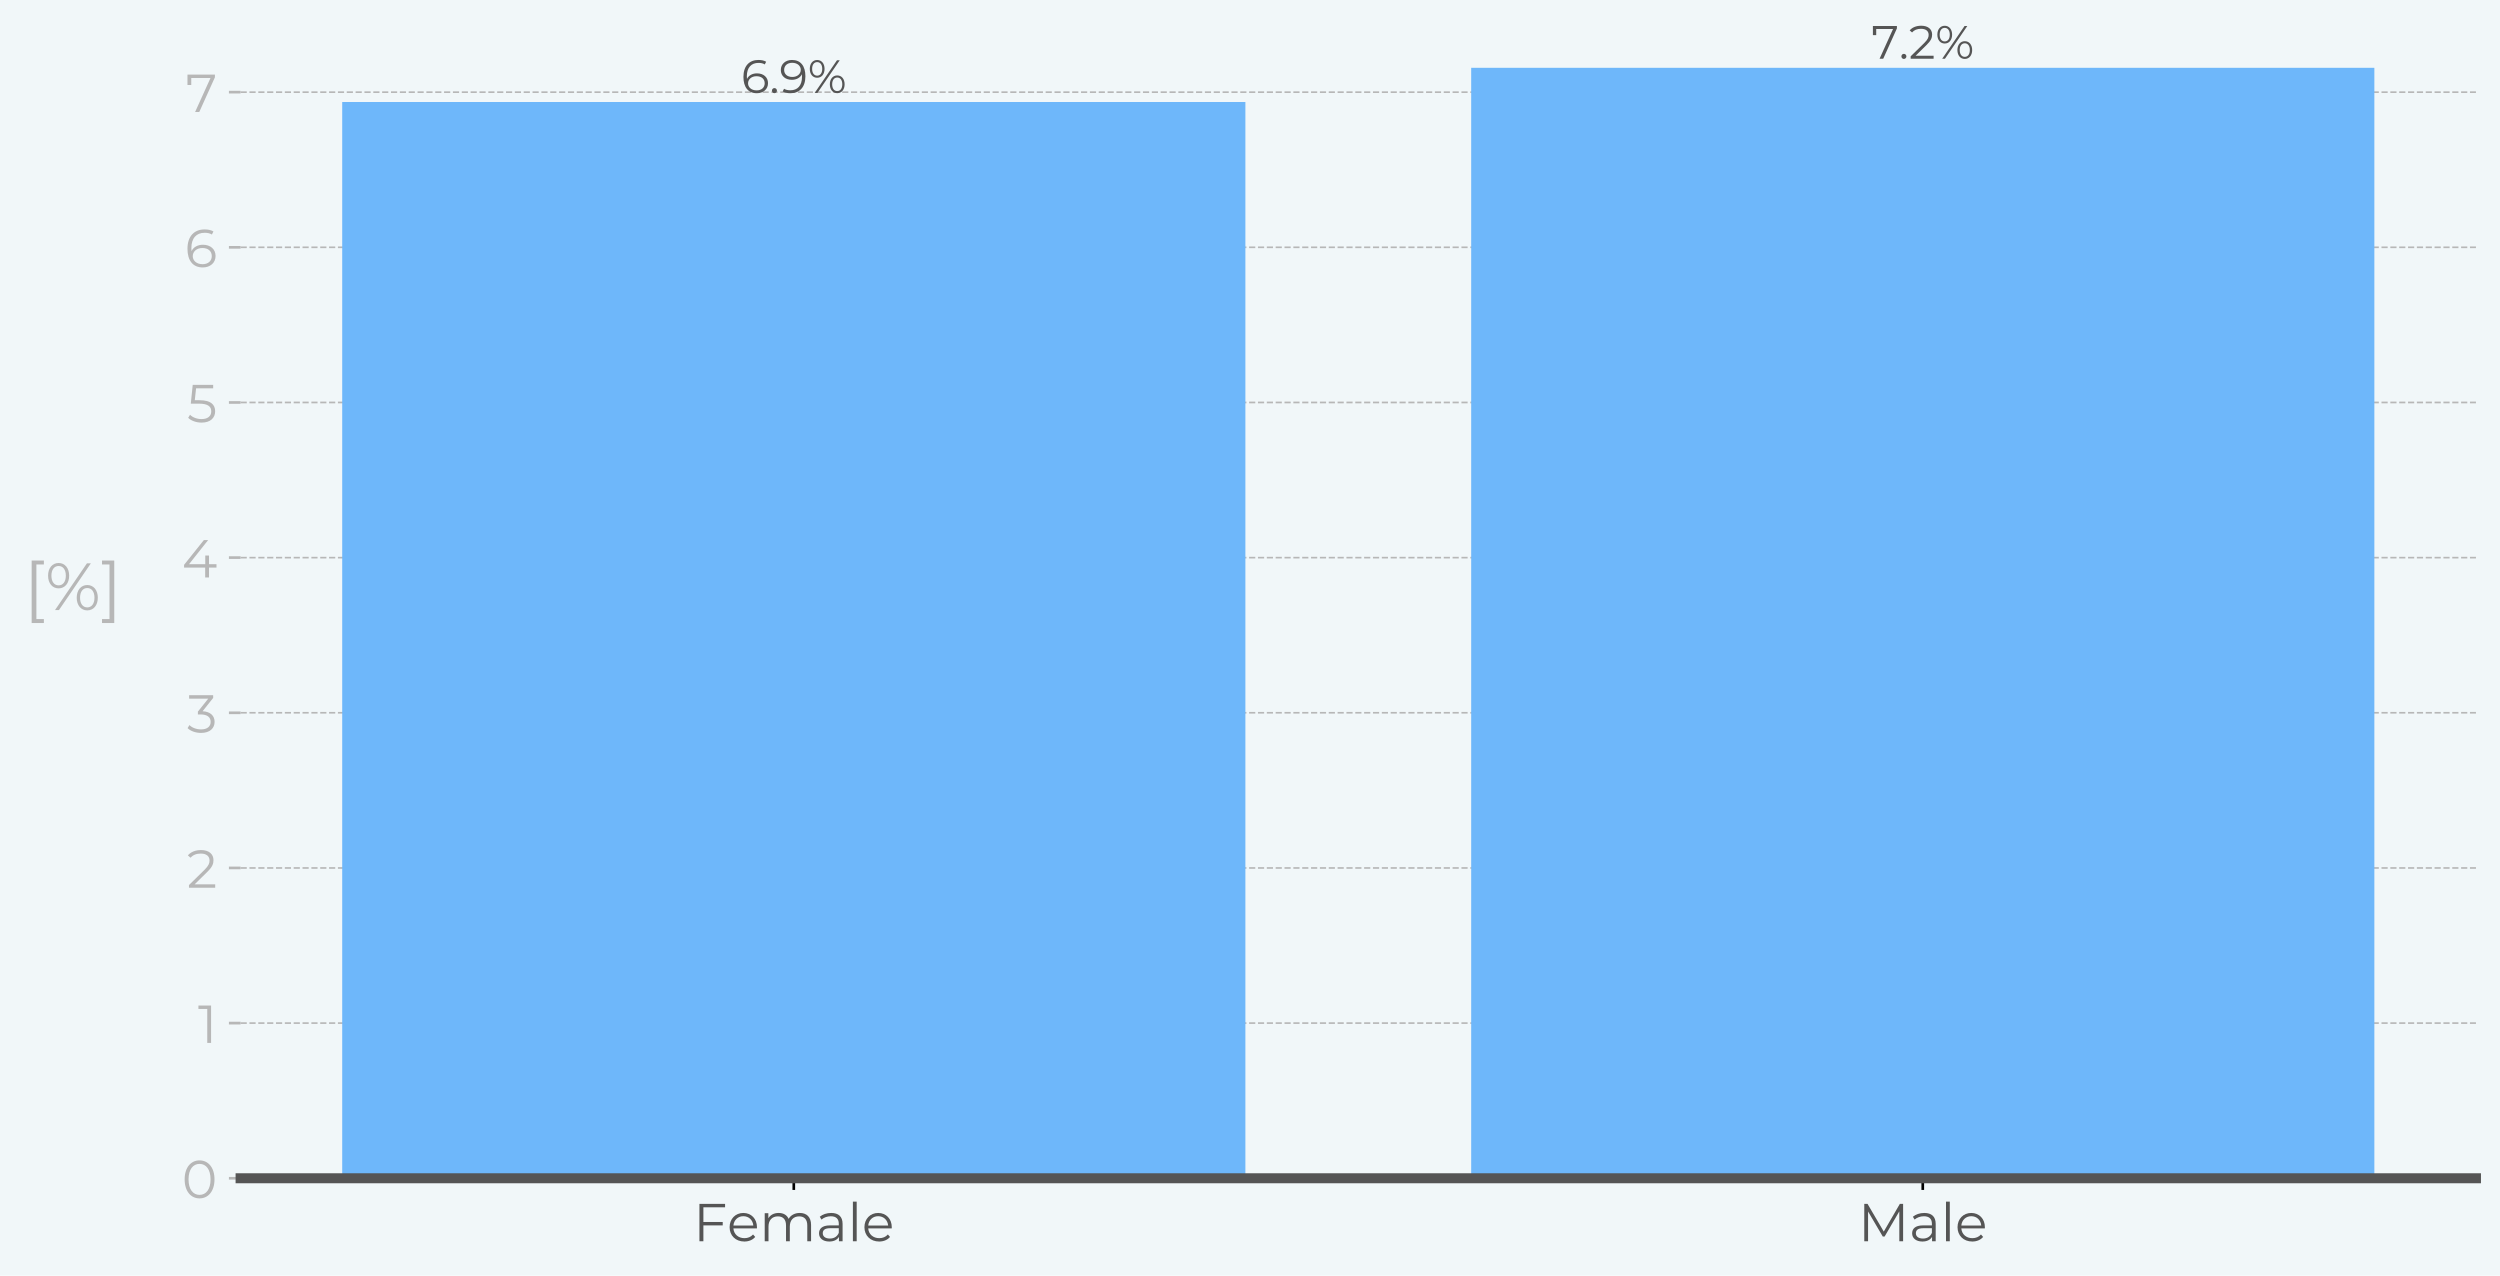
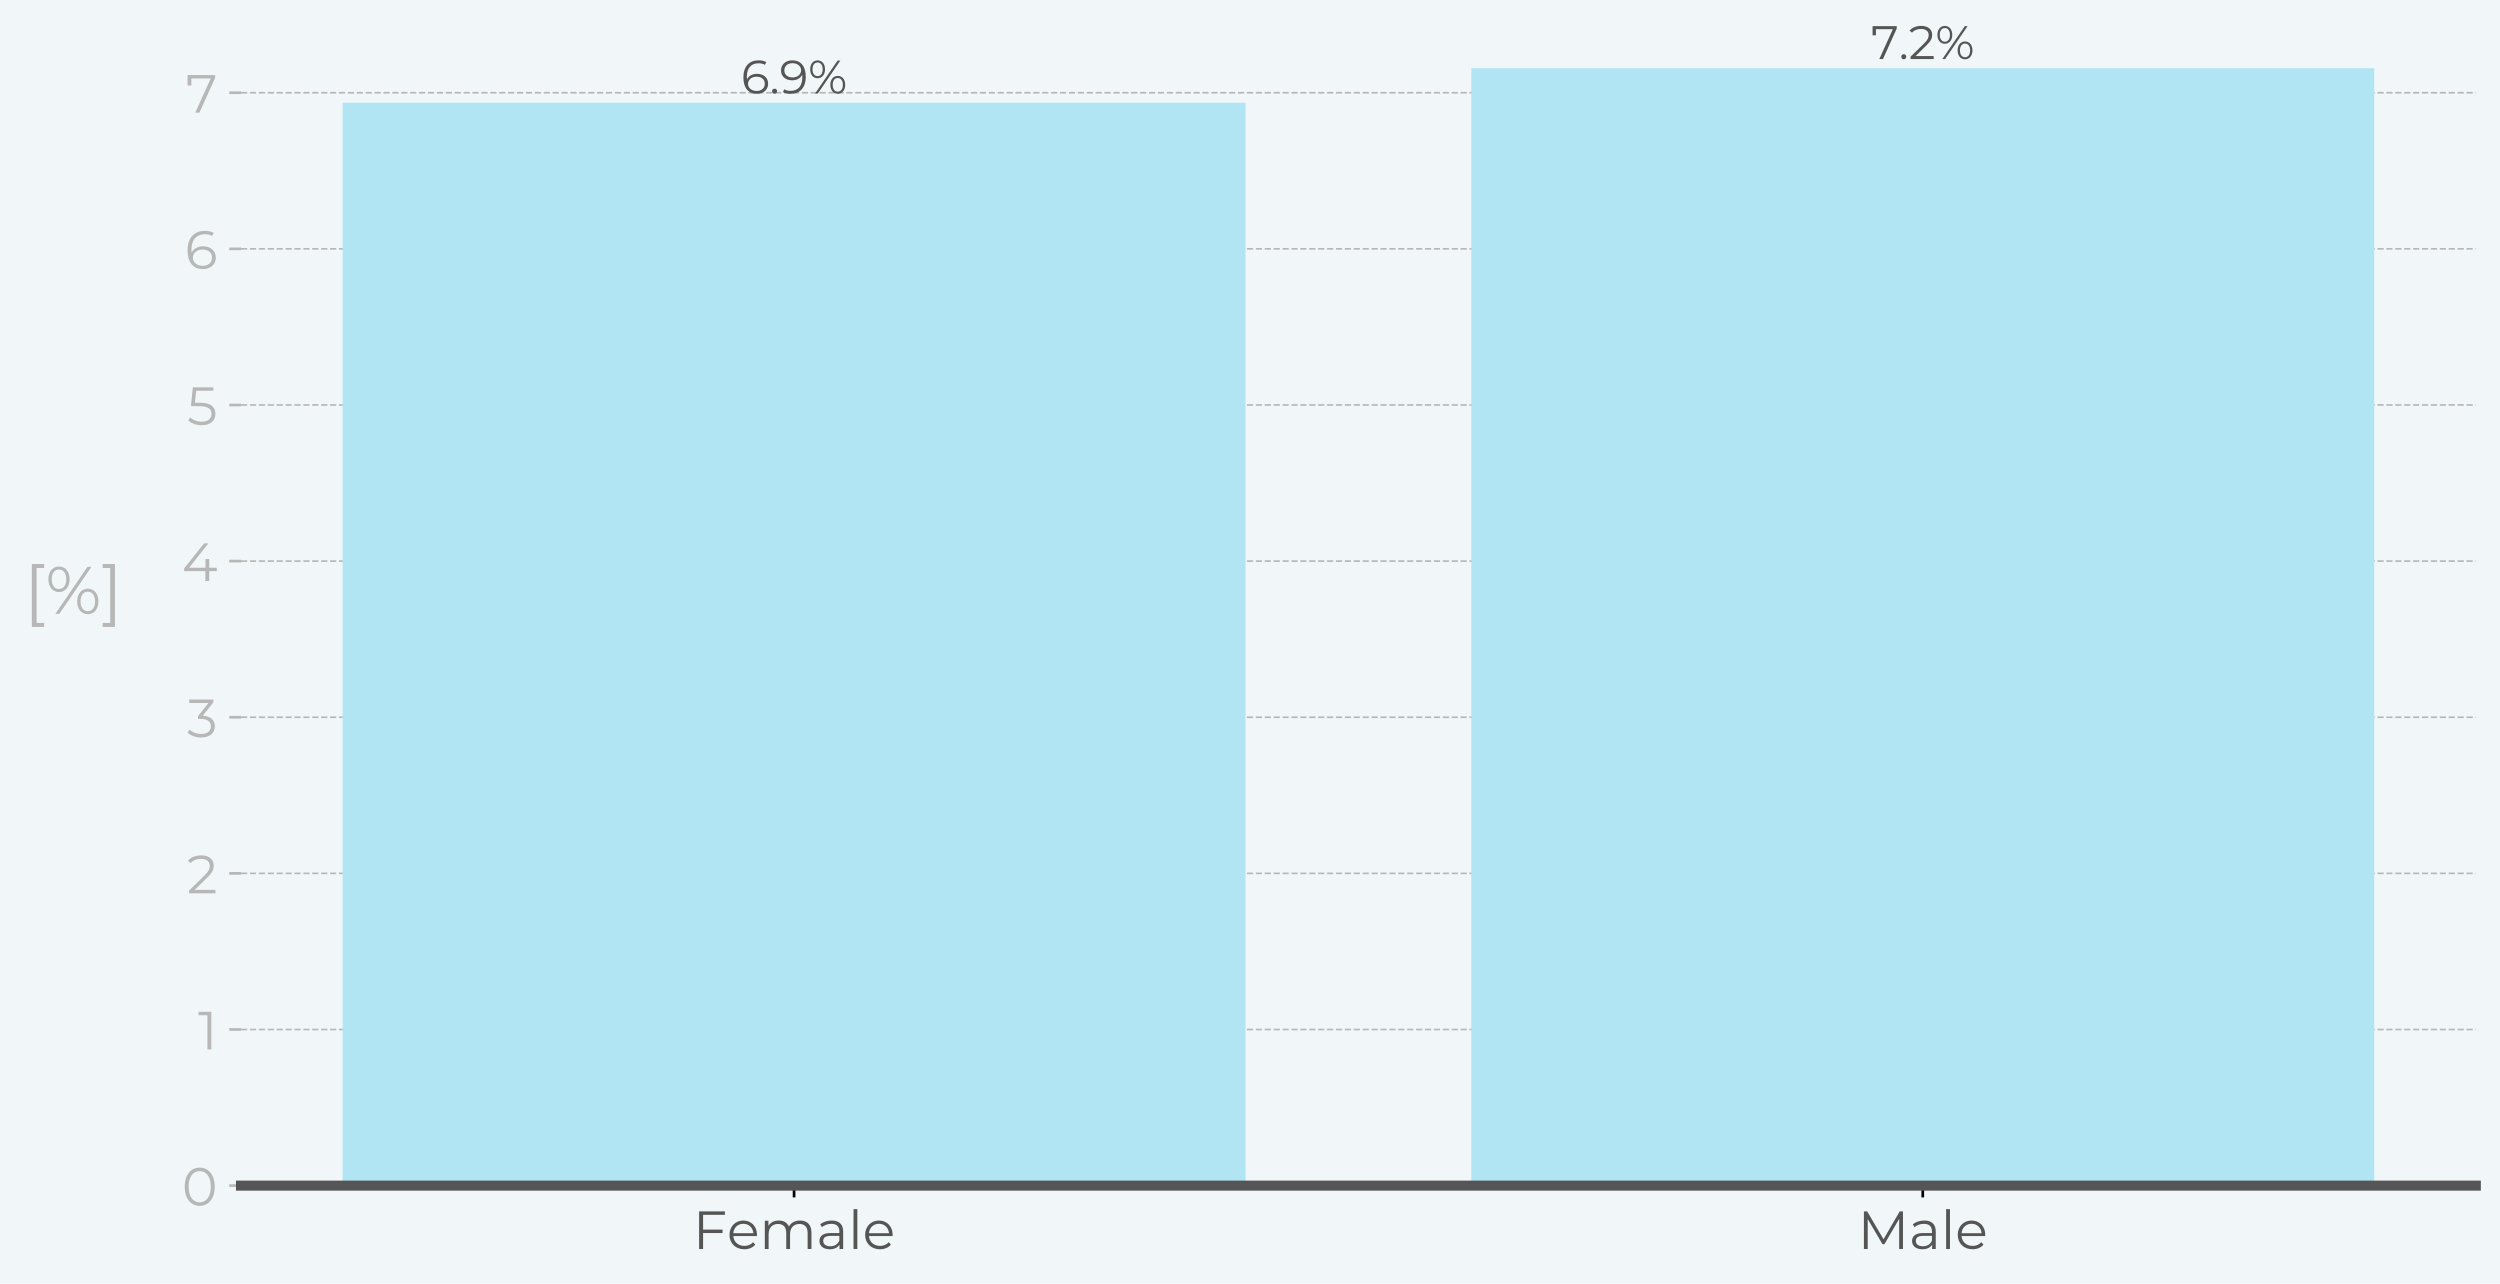
- <svg xmlns="http://www.w3.org/2000/svg" xmlns:xlink="http://www.w3.org/1999/xlink" width="748.87pt" height="382.123pt" viewBox="0 0 748.87 382.123" version="1.1">
+ <svg xmlns="http://www.w3.org/2000/svg" xmlns:xlink="http://www.w3.org/1999/xlink" width="744.226pt" height="382.123pt" viewBox="0 0 744.226 382.123" version="1.1">
  <defs>
    <style type="text/css">*{stroke-linejoin: round; stroke-linecap: butt}</style>
  </defs>
  <g id="figure_1">
    <g id="patch_1">
-       <path d="M 0 382.123  L 748.87 382.123  L 748.87 0  L 0 0  z " style="fill: #f1f7f9" />
+       <path d="M 0 382.123  L 744.226 382.123  L 744.226 0  L 0 0  z " style="fill: #f1f7f9" />
    </g>
    <g id="axes_1">
      <g id="patch_2">
-         <path d="M 72.07 352.945  L 741.67 352.945  L 741.67 20.305  L 72.07 20.305  z " style="fill: #f1f7f9" />
+         <path d="M 71.746 352.945  L 737.026 352.945  L 737.026 20.305  L 71.746 20.305  z " style="fill: #f1f7f9" />
      </g>
      <g id="matplotlib.axis_1">
        <g id="xtick_1">
          <g id="line2d_1">
            <defs>
-               <path id="m1a6029518e" d="M 0 0  L 0 3.5  " style="stroke: #000000; stroke-width: 0.8" />
+               <path id="m8cec091e29" d="M 0 0  L 0 3.5  " style="stroke: #000000; stroke-width: 0.8" />
            </defs>
            <g>
-               <use xlink:href="#m1a6029518e" x="237.779" y="352.945" style="stroke: #000000; stroke-width: 0.8" />
+               <use xlink:href="#m8cec091e29" x="236.386" y="352.945" style="stroke: #000000; stroke-width: 0.8" />
            </g>
          </g>
          <g id="text_1">
-             <g style="fill: #555555" transform="translate(207.6903 371.8178)scale(0.16 -0.16)">
+             <g style="fill: #555555" transform="translate(206.2972 371.8178)scale(0.16 -0.16)">
              <defs>
                <path id="Montserrat-Regular-46" d="M 3802 4070  L 3802 4480  L 730 4480  L 730 0  L 1203 0  L 1203 1901  L 3520 1901  L 3520 2310  L 1203 2310  L 1203 4070  L 3802 4070  z " transform="scale(0.015625)" />
                <path id="Montserrat-Regular-65" d="M 3571 1683  C 3571 2694 2886 3392 1939 3392  C 992 3392 294 2682 294 1683  C 294 685 1011 -32 2061 -32  C 2592 -32 3059 160 3360 518  L 3104 813  C 2848 518 2483 371 2074 371  C 1338 371 800 838 749 1542  L 3565 1542  C 3565 1594 3571 1645 3571 1683  z M 1939 3002  C 2598 3002 3078 2541 3136 1882  L 749 1882  C 806 2541 1286 3002 1939 3002  z " transform="scale(0.015625)" />
                <path id="Montserrat-Regular-6d" d="M 4832 3392  C 4224 3392 3744 3117 3501 2682  C 3296 3155 2861 3392 2304 3392  C 1741 3392 1306 3155 1069 2752  L 1069 3366  L 634 3366  L 634 0  L 1088 0  L 1088 1766  C 1088 2534 1530 2982 2214 2982  C 2829 2982 3187 2618 3187 1907  L 3187 0  L 3642 0  L 3642 1766  C 3642 2534 4077 2982 4768 2982  C 5376 2982 5734 2618 5734 1907  L 5734 0  L 6189 0  L 6189 1952  C 6189 2918 5651 3392 4832 3392  z " transform="scale(0.015625)" />
                <path id="Montserrat-Regular-61" d="M 1811 3392  C 1280 3392 781 3226 442 2938  L 646 2598  C 922 2842 1331 2995 1766 2995  C 2394 2995 2720 2682 2720 2106  L 2720 1901  L 1651 1901  C 685 1901 352 1466 352 947  C 352 365 819 -32 1581 -32  C 2138 -32 2534 179 2739 525  L 2739 0  L 3174 0  L 3174 2086  C 3174 2957 2682 3392 1811 3392  z M 1651 326  C 1114 326 800 570 800 960  C 800 1306 1011 1562 1664 1562  L 2720 1562  L 2720 1011  C 2541 570 2163 326 1651 326  z " transform="scale(0.015625)" />
                <path id="Montserrat-Regular-6c" d="M 634 0  L 1088 0  L 1088 4749  L 634 4749  L 634 0  z " transform="scale(0.015625)" />
              </defs>
              <use xlink:href="#Montserrat-Regular-46" />
              <use xlink:href="#Montserrat-Regular-65" x="63.3" />
              <use xlink:href="#Montserrat-Regular-6d" x="123.7" />
              <use xlink:href="#Montserrat-Regular-61" x="229.8" />
              <use xlink:href="#Montserrat-Regular-6c" x="288.8" />
              <use xlink:href="#Montserrat-Regular-65" x="315.7" />
            </g>
          </g>
        </g>
        <g id="xtick_2">
          <g id="line2d_2">
            <g>
-               <use xlink:href="#m1a6029518e" x="575.961" y="352.945" style="stroke: #000000; stroke-width: 0.8" />
+               <use xlink:href="#m8cec091e29" x="572.386" y="352.945" style="stroke: #000000; stroke-width: 0.8" />
            </g>
          </g>
          <g id="text_2">
-             <g style="fill: #555555" transform="translate(556.6159 371.8178)scale(0.16 -0.16)">
+             <g style="fill: #555555" transform="translate(553.041 371.8178)scale(0.16 -0.16)">
              <defs>
                <path id="Montserrat-Regular-4d" d="M 4992 4480  L 3066 1158  L 1120 4480  L 730 4480  L 730 0  L 1184 0  L 1184 3565  L 2944 570  L 3168 570  L 4928 3584  L 4928 0  L 5382 0  L 5382 4480  L 4992 4480  z " transform="scale(0.015625)" />
              </defs>
              <use xlink:href="#Montserrat-Regular-4d" />
              <use xlink:href="#Montserrat-Regular-61" x="95.5" />
              <use xlink:href="#Montserrat-Regular-6c" x="154.5" />
              <use xlink:href="#Montserrat-Regular-65" x="181.4" />
            </g>
          </g>
        </g>
      </g>
      <g id="matplotlib.axis_2">
        <g id="ytick_1">
          <g id="line2d_3">
-             <path d="M 72.07 352.945  L 741.67 352.945  " clip-path="url(#p29e0290dbb)" style="fill: none; stroke-dasharray: 1.85,0.8; stroke-dashoffset: 0; stroke: #b7b7b7; stroke-width: 0.5" />
+             <path d="M 71.746 352.945  L 737.026 352.945  " clip-path="url(#p310482897e)" style="fill: none; stroke-dasharray: 1.85,0.8; stroke-dashoffset: 0; stroke: #b7b7b7; stroke-width: 0.5" />
          </g>
          <g id="line2d_4">
            <defs>
-               <path id="md3df3b32eb" d="M 0 0  L -3.5 0  " style="stroke: #b7b7b7; stroke-width: 0.8" />
+               <path id="m5acab0f24c" d="M 0 0  L -3.5 0  " style="stroke: #b7b7b7; stroke-width: 0.8" />
            </defs>
            <g>
-               <use xlink:href="#md3df3b32eb" x="72.07" y="352.945" style="fill: #b7b7b7; stroke: #b7b7b7; stroke-width: 0.8" />
+               <use xlink:href="#m5acab0f24c" x="71.746" y="352.945" style="fill: #b7b7b7; stroke: #b7b7b7; stroke-width: 0.8" />
            </g>
          </g>
          <g id="text_3">
-             <g style="fill: #b7b7b7" transform="translate(54.4775 358.8816)scale(0.16 -0.16)">
+             <g style="fill: #b7b7b7" transform="translate(54.1535 358.8816)scale(0.16 -0.16)">
              <defs>
                <path id="Montserrat-Regular-30" d="M 2118 -38  C 3155 -38 3910 813 3910 2240  C 3910 3667 3155 4518 2118 4518  C 1082 4518 333 3667 333 2240  C 333 813 1082 -38 2118 -38  z M 2118 384  C 1338 384 800 1043 800 2240  C 800 3437 1338 4096 2118 4096  C 2899 4096 3437 3437 3437 2240  C 3437 1043 2899 384 2118 384  z " transform="scale(0.015625)" />
              </defs>
              <use xlink:href="#Montserrat-Regular-30" />
            </g>
          </g>
        </g>
        <g id="ytick_2">
          <g id="line2d_5">
-             <path d="M 72.07 306.468  L 741.67 306.468  " clip-path="url(#p29e0290dbb)" style="fill: none; stroke-dasharray: 1.85,0.8; stroke-dashoffset: 0; stroke: #b7b7b7; stroke-width: 0.5" />
+             <path d="M 71.746 306.468  L 737.026 306.468  " clip-path="url(#p310482897e)" style="fill: none; stroke-dasharray: 1.85,0.8; stroke-dashoffset: 0; stroke: #b7b7b7; stroke-width: 0.5" />
          </g>
          <g id="line2d_6">
            <g>
-               <use xlink:href="#md3df3b32eb" x="72.07" y="306.468" style="fill: #b7b7b7; stroke: #b7b7b7; stroke-width: 0.8" />
+               <use xlink:href="#m5acab0f24c" x="71.746" y="306.468" style="fill: #b7b7b7; stroke: #b7b7b7; stroke-width: 0.8" />
            </g>
          </g>
          <g id="text_4">
-             <g style="fill: #b7b7b7" transform="translate(59.295 312.4044)scale(0.16 -0.16)">
+             <g style="fill: #b7b7b7" transform="translate(58.971 312.4044)scale(0.16 -0.16)">
              <defs>
                <path id="Montserrat-Regular-31" d="M 58 4480  L 58 4070  L 1114 4070  L 1114 0  L 1574 0  L 1574 4480  L 58 4480  z " transform="scale(0.015625)" />
              </defs>
              <use xlink:href="#Montserrat-Regular-31" />
            </g>
          </g>
        </g>
        <g id="ytick_3">
          <g id="line2d_7">
-             <path d="M 72.07 259.991  L 741.67 259.991  " clip-path="url(#p29e0290dbb)" style="fill: none; stroke-dasharray: 1.85,0.8; stroke-dashoffset: 0; stroke: #b7b7b7; stroke-width: 0.5" />
+             <path d="M 71.746 259.991  L 737.026 259.991  " clip-path="url(#p310482897e)" style="fill: none; stroke-dasharray: 1.85,0.8; stroke-dashoffset: 0; stroke: #b7b7b7; stroke-width: 0.5" />
          </g>
          <g id="line2d_8">
            <g>
-               <use xlink:href="#md3df3b32eb" x="72.07" y="259.991" style="fill: #b7b7b7; stroke: #b7b7b7; stroke-width: 0.8" />
+               <use xlink:href="#m5acab0f24c" x="71.746" y="259.991" style="fill: #b7b7b7; stroke: #b7b7b7; stroke-width: 0.8" />
            </g>
          </g>
          <g id="text_5">
-             <g style="fill: #b7b7b7" transform="translate(55.9825 265.9272)scale(0.16 -0.16)">
+             <g style="fill: #b7b7b7" transform="translate(55.6585 265.9272)scale(0.16 -0.16)">
              <defs>
                <path id="Montserrat-Regular-32" d="M 928 410  L 2451 1907  C 3053 2496 3187 2880 3187 3309  C 3187 4058 2611 4518 1702 4518  C 1018 4518 461 4288 115 3878  L 442 3597  C 736 3936 1139 4096 1664 4096  C 2349 4096 2714 3776 2714 3258  C 2714 2950 2618 2650 2112 2150  L 250 326  L 250 0  L 3392 0  L 3392 410  L 928 410  z " transform="scale(0.015625)" />
              </defs>
              <use xlink:href="#Montserrat-Regular-32" />
            </g>
          </g>
        </g>
        <g id="ytick_4">
          <g id="line2d_9">
-             <path d="M 72.07 213.514  L 741.67 213.514  " clip-path="url(#p29e0290dbb)" style="fill: none; stroke-dasharray: 1.85,0.8; stroke-dashoffset: 0; stroke: #b7b7b7; stroke-width: 0.5" />
+             <path d="M 71.746 213.514  L 737.026 213.514  " clip-path="url(#p310482897e)" style="fill: none; stroke-dasharray: 1.85,0.8; stroke-dashoffset: 0; stroke: #b7b7b7; stroke-width: 0.5" />
          </g>
          <g id="line2d_10">
            <g>
-               <use xlink:href="#md3df3b32eb" x="72.07" y="213.514" style="fill: #b7b7b7; stroke: #b7b7b7; stroke-width: 0.8" />
+               <use xlink:href="#m5acab0f24c" x="71.746" y="213.514" style="fill: #b7b7b7; stroke: #b7b7b7; stroke-width: 0.8" />
            </g>
          </g>
          <g id="text_6">
-             <g style="fill: #b7b7b7" transform="translate(56.045 219.45)scale(0.16 -0.16)">
+             <g style="fill: #b7b7b7" transform="translate(55.721 219.45)scale(0.16 -0.16)">
              <defs>
                <path id="Montserrat-Regular-33" d="M 1856 2560  L 3123 4154  L 3123 4480  L 243 4480  L 243 4070  L 2534 4070  L 1293 2515  L 1293 2176  L 1613 2176  C 2445 2176 2822 1824 2822 1286  C 2822 730 2413 384 1670 384  C 1088 384 570 602 282 902  L 58 538  C 403 186 1024 -38 1670 -38  C 2752 -38 3296 538 3296 1286  C 3296 2003 2816 2509 1856 2560  z " transform="scale(0.015625)" />
              </defs>
              <use xlink:href="#Montserrat-Regular-33" />
            </g>
          </g>
        </g>
        <g id="ytick_5">
          <g id="line2d_11">
-             <path d="M 72.07 167.037  L 741.67 167.037  " clip-path="url(#p29e0290dbb)" style="fill: none; stroke-dasharray: 1.85,0.8; stroke-dashoffset: 0; stroke: #b7b7b7; stroke-width: 0.5" />
+             <path d="M 71.746 167.037  L 737.026 167.037  " clip-path="url(#p310482897e)" style="fill: none; stroke-dasharray: 1.85,0.8; stroke-dashoffset: 0; stroke: #b7b7b7; stroke-width: 0.5" />
          </g>
          <g id="line2d_12">
            <g>
-               <use xlink:href="#md3df3b32eb" x="72.07" y="167.037" style="fill: #b7b7b7; stroke: #b7b7b7; stroke-width: 0.8" />
+               <use xlink:href="#m5acab0f24c" x="71.746" y="167.037" style="fill: #b7b7b7; stroke: #b7b7b7; stroke-width: 0.8" />
            </g>
          </g>
          <g id="text_7">
-             <g style="fill: #b7b7b7" transform="translate(54.495 172.9728)scale(0.16 -0.16)">
+             <g style="fill: #b7b7b7" transform="translate(54.171 172.9728)scale(0.16 -0.16)">
              <defs>
                <path id="Montserrat-Regular-34" d="M 4141 1587  L 3245 1587  L 3245 2624  L 2797 2624  L 2797 1587  L 851 1587  L 3142 4480  L 2630 4480  L 256 1510  L 256 1178  L 2784 1178  L 2784 0  L 3245 0  L 3245 1178  L 4141 1178  L 4141 1587  z " transform="scale(0.015625)" />
              </defs>
              <use xlink:href="#Montserrat-Regular-34" />
            </g>
          </g>
        </g>
        <g id="ytick_6">
          <g id="line2d_13">
-             <path d="M 72.07 120.559  L 741.67 120.559  " clip-path="url(#p29e0290dbb)" style="fill: none; stroke-dasharray: 1.85,0.8; stroke-dashoffset: 0; stroke: #b7b7b7; stroke-width: 0.5" />
+             <path d="M 71.746 120.559  L 737.026 120.559  " clip-path="url(#p310482897e)" style="fill: none; stroke-dasharray: 1.85,0.8; stroke-dashoffset: 0; stroke: #b7b7b7; stroke-width: 0.5" />
          </g>
          <g id="line2d_14">
            <g>
-               <use xlink:href="#md3df3b32eb" x="72.07" y="120.559" style="fill: #b7b7b7; stroke: #b7b7b7; stroke-width: 0.8" />
+               <use xlink:href="#m5acab0f24c" x="71.746" y="120.559" style="fill: #b7b7b7; stroke: #b7b7b7; stroke-width: 0.8" />
            </g>
          </g>
          <g id="text_8">
-             <g style="fill: #b7b7b7" transform="translate(56.015 126.4956)scale(0.16 -0.16)">
+             <g style="fill: #b7b7b7" transform="translate(55.691 126.4956)scale(0.16 -0.16)">
              <defs>
                <path id="Montserrat-Regular-35" d="M 1510 2643  L 934 2643  L 1088 4070  L 3136 4070  L 3136 4480  L 685 4480  L 454 2234  L 1408 2234  C 2547 2234 2906 1875 2906 1299  C 2906 755 2502 384 1741 384  C 1165 384 653 602 365 902  L 141 538  C 486 186 1101 -38 1747 -38  C 2842 -38 3373 557 3373 1318  C 3373 2112 2861 2643 1510 2643  z " transform="scale(0.015625)" />
              </defs>
              <use xlink:href="#Montserrat-Regular-35" />
            </g>
          </g>
        </g>
        <g id="ytick_7">
          <g id="line2d_15">
-             <path d="M 72.07 74.082  L 741.67 74.082  " clip-path="url(#p29e0290dbb)" style="fill: none; stroke-dasharray: 1.85,0.8; stroke-dashoffset: 0; stroke: #b7b7b7; stroke-width: 0.5" />
+             <path d="M 71.746 74.082  L 737.026 74.082  " clip-path="url(#p310482897e)" style="fill: none; stroke-dasharray: 1.85,0.8; stroke-dashoffset: 0; stroke: #b7b7b7; stroke-width: 0.5" />
          </g>
          <g id="line2d_16">
            <g>
-               <use xlink:href="#md3df3b32eb" x="72.07" y="74.082" style="fill: #b7b7b7; stroke: #b7b7b7; stroke-width: 0.8" />
+               <use xlink:href="#m5acab0f24c" x="71.746" y="74.082" style="fill: #b7b7b7; stroke: #b7b7b7; stroke-width: 0.8" />
            </g>
          </g>
          <g id="text_9">
-             <g style="fill: #b7b7b7" transform="translate(55.325 80.01836)scale(0.16 -0.16)">
+             <g style="fill: #b7b7b7" transform="translate(55.001 80.01836)scale(0.16 -0.16)">
              <defs>
                <path id="Montserrat-Regular-36" d="M 2189 2682  C 1568 2682 1043 2406 819 1914  C 806 2048 800 2176 800 2278  C 800 3494 1421 4115 2387 4115  C 2720 4115 3027 4058 3258 3904  L 3443 4275  C 3162 4448 2784 4518 2381 4518  C 1165 4518 333 3725 333 2202  C 333 787 979 -38 2170 -38  C 3040 -38 3699 499 3699 1338  C 3699 2157 3078 2682 2189 2682  z M 2150 352  C 1376 352 966 819 966 1312  C 966 1869 1434 2291 2118 2291  C 2810 2291 3245 1914 3245 1325  C 3245 730 2797 352 2150 352  z " transform="scale(0.015625)" />
              </defs>
              <use xlink:href="#Montserrat-Regular-36" />
            </g>
          </g>
        </g>
        <g id="ytick_8">
          <g id="line2d_17">
-             <path d="M 72.07 27.605  L 741.67 27.605  " clip-path="url(#p29e0290dbb)" style="fill: none; stroke-dasharray: 1.85,0.8; stroke-dashoffset: 0; stroke: #b7b7b7; stroke-width: 0.5" />
+             <path d="M 71.746 27.605  L 737.026 27.605  " clip-path="url(#p310482897e)" style="fill: none; stroke-dasharray: 1.85,0.8; stroke-dashoffset: 0; stroke: #b7b7b7; stroke-width: 0.5" />
          </g>
          <g id="line2d_18">
            <g>
-               <use xlink:href="#md3df3b32eb" x="72.07" y="27.605" style="fill: #b7b7b7; stroke: #b7b7b7; stroke-width: 0.8" />
+               <use xlink:href="#m5acab0f24c" x="71.746" y="27.605" style="fill: #b7b7b7; stroke: #b7b7b7; stroke-width: 0.8" />
            </g>
          </g>
          <g id="text_10">
-             <g style="fill: #b7b7b7" transform="translate(55.645 33.54116)scale(0.16 -0.16)">
+             <g style="fill: #b7b7b7" transform="translate(55.321 33.54116)scale(0.16 -0.16)">
              <defs>
                <path id="Montserrat-Regular-37" d="M 205 4480  L 205 3232  L 659 3232  L 659 4070  L 2963 4070  L 1120 0  L 1619 0  L 3494 4154  L 3494 4480  L 205 4480  z " transform="scale(0.015625)" />
              </defs>
              <use xlink:href="#Montserrat-Regular-37" />
            </g>
          </g>
        </g>
        <g id="text_11">
          <g style="fill: #b7b7b7" transform="translate(7.2 182.7441)scale(0.2 -0.2)">
            <defs>
              <path id="Montserrat-Regular-5b" d="M 730 -1242  L 1901 -1242  L 1901 -864  L 1184 -864  L 1184 4371  L 1901 4371  L 1901 4749  L 730 4749  L 730 -1242  z " transform="scale(0.015625)" />
              <path id="Montserrat-Regular-25" d="M 1280 2080  C 1875 2080 2291 2560 2291 3296  C 2291 4032 1875 4512 1280 4512  C 678 4512 269 4026 269 3296  C 269 2566 678 2080 1280 2080  z M 934 0  L 1312 0  L 4371 4480  L 3994 4480  L 934 0  z M 1280 2368  C 858 2368 589 2720 589 3296  C 589 3872 858 4224 1280 4224  C 1696 4224 1971 3878 1971 3296  C 1971 2714 1696 2368 1280 2368  z M 4026 -32  C 4627 -32 5037 454 5037 1184  C 5037 1914 4627 2400 4026 2400  C 3430 2400 3014 1914 3014 1184  C 3014 454 3430 -32 4026 -32  z M 4026 256  C 3610 256 3334 602 3334 1184  C 3334 1766 3610 2112 4026 2112  C 4448 2112 4717 1760 4717 1184  C 4717 608 4448 256 4026 256  z " transform="scale(0.015625)" />
              <path id="Montserrat-Regular-5d" d="M 1306 -1242  L 1306 4749  L 134 4749  L 134 4371  L 851 4371  L 851 -864  L 134 -864  L 134 -1242  L 1306 -1242  z " transform="scale(0.015625)" />
            </defs>
            <use xlink:href="#Montserrat-Regular-5b" />
            <use xlink:href="#Montserrat-Regular-25" x="31.8" />
            <use xlink:href="#Montserrat-Regular-5d" x="114.7" />
          </g>
        </g>
      </g>
      <g id="patch_3">
-         <path d="M 102.506 352.945  L 373.052 352.945  L 373.052 30.56  L 102.506 30.56  z " clip-path="url(#p29e0290dbb)" style="fill: #6eb7fa" />
+         <path d="M 101.986 352.945  L 370.786 352.945  L 370.786 30.56  L 101.986 30.56  z " clip-path="url(#p310482897e)" style="fill: #b1e5f4" />
      </g>
      <g id="patch_4">
-         <path d="M 440.688 352.945  L 711.234 352.945  L 711.234 20.305  L 440.688 20.305  z " clip-path="url(#p29e0290dbb)" style="fill: #6eb7fa" />
+         <path d="M 437.986 352.945  L 706.786 352.945  L 706.786 20.305  L 437.986 20.305  z " clip-path="url(#p310482897e)" style="fill: #b1e5f4" />
      </g>
      <g id="text_12">
-         <g style="fill: #555555" transform="translate(221.9646 27.84323)scale(0.14 -0.14)">
+         <g style="fill: #555555" transform="translate(220.5715 27.84323)scale(0.14 -0.14)">
          <defs>
            <path id="Montserrat-Regular-2e" d="M 678 -32  C 864 -32 1024 122 1024 320  C 1024 518 864 666 678 666  C 493 666 339 518 339 320  C 339 122 493 -32 678 -32  z " transform="scale(0.015625)" />
            <path id="Montserrat-Regular-39" d="M 1728 4518  C 858 4518 198 3981 198 3142  C 198 2323 819 1798 1709 1798  C 2330 1798 2854 2074 3078 2566  C 3091 2432 3098 2304 3098 2202  C 3098 986 2477 365 1510 365  C 1178 365 870 422 640 576  L 454 205  C 736 32 1114 -38 1517 -38  C 2733 -38 3565 755 3565 2278  C 3565 3693 2918 4518 1728 4518  z M 1779 2189  C 1088 2189 653 2566 653 3155  C 653 3750 1101 4128 1747 4128  C 2522 4128 2931 3661 2931 3168  C 2931 2611 2464 2189 1779 2189  z " transform="scale(0.015625)" />
          </defs>
          <use xlink:href="#Montserrat-Regular-36" />
          <use xlink:href="#Montserrat-Regular-2e" x="60.9" />
          <use xlink:href="#Montserrat-Regular-39" x="82.1" />
          <use xlink:href="#Montserrat-Regular-25" x="143" />
        </g>
      </g>
      <g id="text_13">
-         <g style="fill: #555555" transform="translate(560.574 17.58844)scale(0.14 -0.14)">
+         <g style="fill: #555555" transform="translate(556.9991 17.58844)scale(0.14 -0.14)">
          <use xlink:href="#Montserrat-Regular-37" />
          <use xlink:href="#Montserrat-Regular-2e" x="58.9" />
          <use xlink:href="#Montserrat-Regular-32" x="80.1" />
          <use xlink:href="#Montserrat-Regular-25" x="136.9" />
        </g>
      </g>
      <g id="line2d_19">
-         <path d="M 72.07 352.945  L 741.67 352.945  " style="fill: none; stroke: #555555; stroke-width: 3; stroke-linecap: square" />
+         <path d="M 71.746 352.945  L 737.026 352.945  " style="fill: none; stroke: #555555; stroke-width: 3; stroke-linecap: square" />
      </g>
    </g>
  </g>
  <defs>
-     <clipPath id="p29e0290dbb">
-       <rect x="72.07" y="20.305" width="669.6" height="332.64" />
+     <clipPath id="p310482897e">
+       <rect x="71.746" y="20.305" width="665.28" height="332.64" />
    </clipPath>
  </defs>
</svg>
